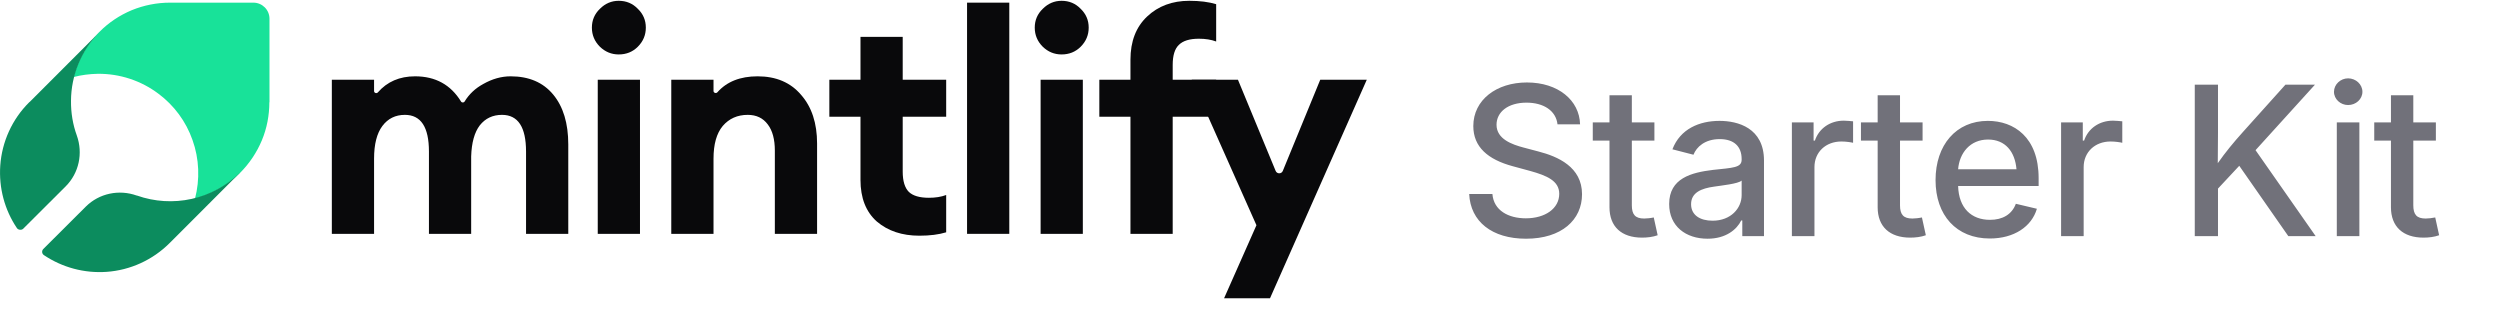
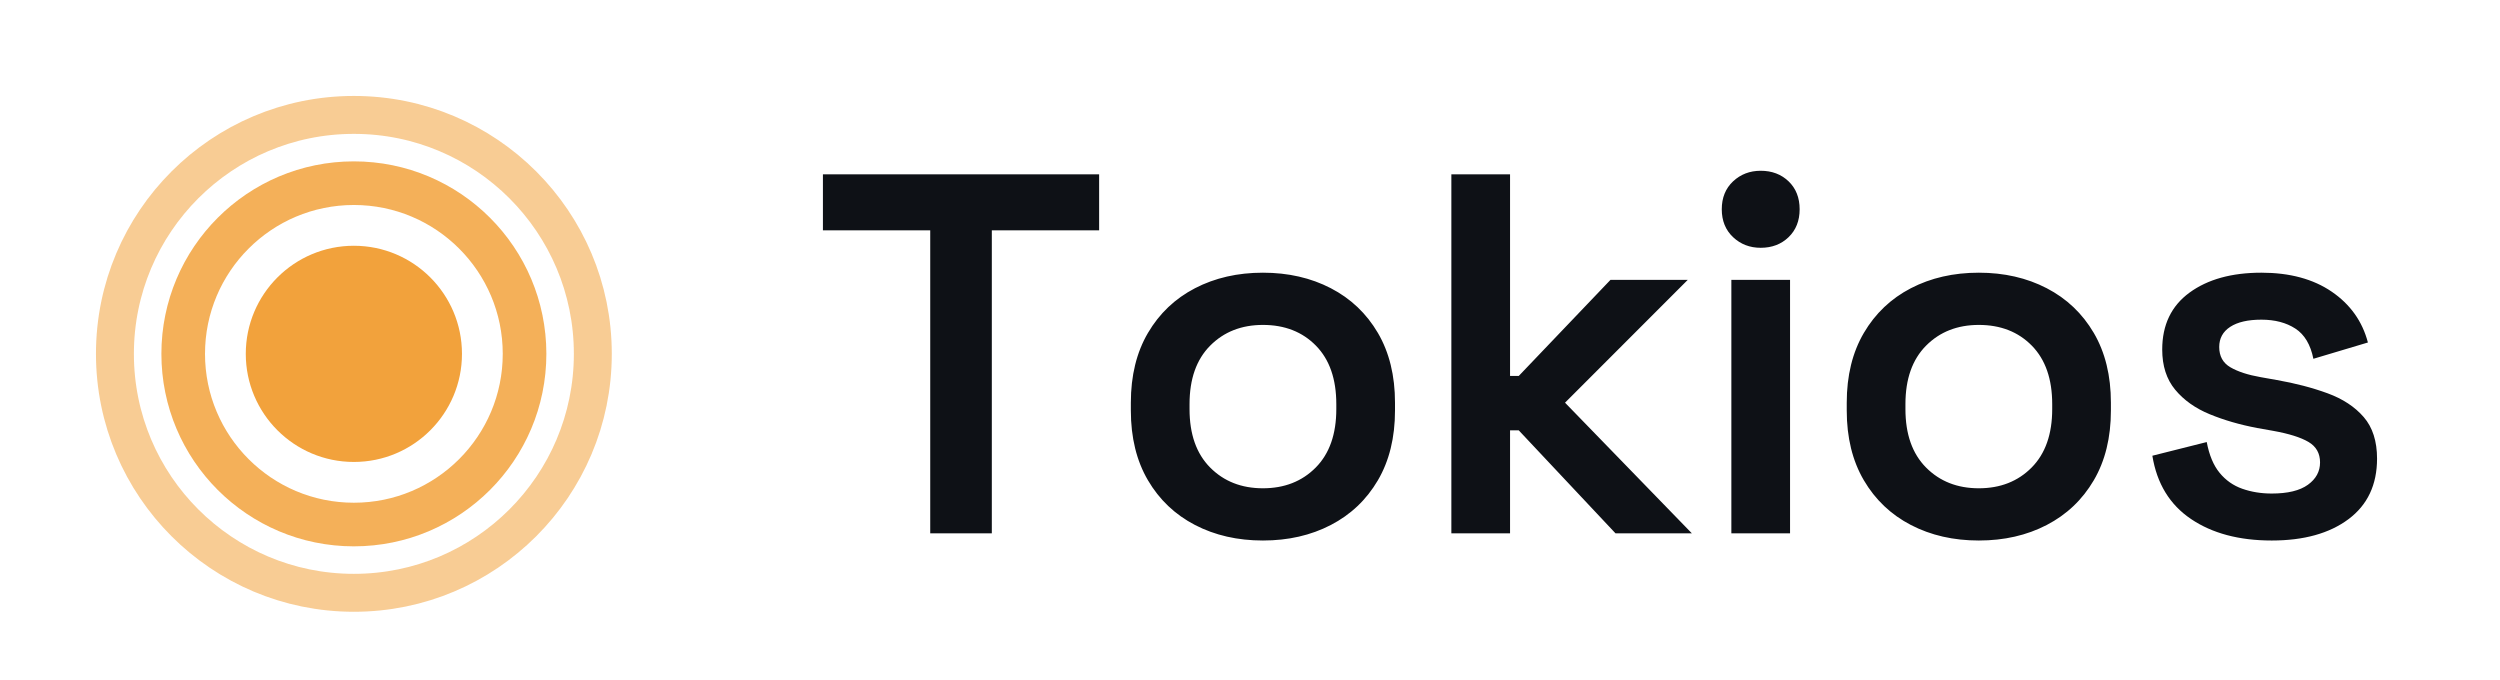
- <svg xmlns="http://www.w3.org/2000/svg" width="180" height="23" viewBox="0 0 180 23" fill="none">
-   <path d="M91.44 21.476H88.133L90.464 16.216L85.802 5.74H89.132L91.847 12.307C91.943 12.536 92.268 12.536 92.362 12.306L95.058 5.74H98.409L91.44 21.476Z" fill="#09090B" />
-   <path d="M81.393 16.837V8.403H79.152V5.74H81.393V4.297C81.393 2.98 81.792 1.944 82.592 1.19C83.391 0.435 84.404 0.058 85.633 0.058C86.387 0.058 87.031 0.139 87.564 0.302V2.988C87.208 2.854 86.794 2.788 86.32 2.788C85.655 2.788 85.174 2.936 84.878 3.232C84.582 3.513 84.434 3.994 84.434 4.674V5.74H87.564V8.403H84.434V16.837H81.393Z" fill="#09090B" />
-   <path d="M76.433 3.92C75.915 3.92 75.463 3.735 75.079 3.365C74.694 2.98 74.502 2.521 74.502 1.989C74.502 1.456 74.694 1.005 75.079 0.635C75.463 0.25 75.915 0.058 76.433 0.058C76.98 0.058 77.438 0.25 77.809 0.635C78.193 1.005 78.386 1.456 78.386 1.989C78.386 2.521 78.193 2.98 77.809 3.365C77.438 3.735 76.98 3.92 76.433 3.92ZM74.924 16.837V5.74H77.964V16.837H74.924Z" fill="#09090B" />
-   <path d="M69.628 16.837V0.191H72.669V16.837H69.628Z" fill="#09090B" />
-   <path d="M66.194 16.97C64.951 16.97 63.93 16.63 63.131 15.949C62.347 15.254 61.955 14.255 61.955 12.953V8.403H59.713V5.74H61.955V2.655H64.995V5.74H68.125V8.403H64.995V12.354C64.995 13.034 65.143 13.523 65.439 13.819C65.735 14.1 66.216 14.24 66.882 14.24C67.355 14.24 67.769 14.174 68.125 14.04V16.726C67.592 16.889 66.948 16.97 66.194 16.97Z" fill="#09090B" />
-   <path d="M48.332 16.837V5.74H51.373V6.551C51.373 6.688 51.559 6.748 51.65 6.646C52.328 5.879 53.293 5.495 54.546 5.495C55.878 5.495 56.921 5.939 57.676 6.827C58.445 7.7 58.83 8.869 58.83 10.334V16.837H55.789V10.844C55.789 10.03 55.619 9.402 55.279 8.958C54.939 8.499 54.458 8.27 53.836 8.27C53.096 8.27 52.497 8.536 52.038 9.069C51.594 9.601 51.373 10.386 51.373 11.421V16.837H48.332Z" fill="#09090B" />
-   <path d="M44.547 3.92C44.029 3.92 43.578 3.735 43.193 3.365C42.809 2.98 42.616 2.521 42.616 1.989C42.616 1.456 42.809 1.005 43.193 0.635C43.578 0.25 44.029 0.058 44.547 0.058C45.095 0.058 45.553 0.25 45.923 0.635C46.308 1.005 46.5 1.456 46.5 1.989C46.5 2.521 46.308 2.98 45.923 3.365C45.553 3.735 45.095 3.92 44.547 3.92ZM43.038 16.837V5.74H46.079V16.837H43.038Z" fill="#09090B" />
-   <path d="M37.875 16.837V10.911C37.875 9.15 37.298 8.27 36.144 8.27C35.478 8.27 34.945 8.521 34.546 9.024C34.161 9.527 33.954 10.275 33.924 11.266V16.837H30.884V10.911C30.884 9.15 30.306 8.27 29.152 8.27C28.472 8.27 27.932 8.536 27.532 9.069C27.133 9.601 26.933 10.386 26.933 11.421V16.837H23.892V5.74H26.933V6.559C26.933 6.695 27.116 6.755 27.206 6.652C27.878 5.881 28.771 5.495 29.885 5.495C31.349 5.495 32.452 6.1 33.193 7.309C33.252 7.404 33.395 7.403 33.454 7.307C33.774 6.78 34.219 6.361 34.79 6.05C35.441 5.68 36.099 5.495 36.765 5.495C38.082 5.495 39.103 5.932 39.828 6.805C40.553 7.678 40.916 8.876 40.916 10.4V16.837H37.875Z" fill="#09090B" />
-   <path d="M19.403 7.362V1.35C19.403 0.705 18.879 0.191 18.244 0.191H12.235C11.291 0.191 10.357 0.378 9.487 0.733C8.618 1.098 7.824 1.621 7.16 2.295L7.114 2.341C6.235 3.23 5.609 4.333 5.291 5.548C5.861 5.399 6.45 5.324 7.039 5.314C8.609 5.296 10.151 5.801 11.403 6.745C12.534 7.586 13.394 8.746 13.861 10.083C14.347 11.438 14.403 12.916 14.039 14.309C15.244 13.991 16.356 13.364 17.244 12.486L17.291 12.439C17.954 11.775 18.487 10.98 18.851 10.111C19.216 9.241 19.393 8.306 19.393 7.362H19.403Z" fill="#18E299" />
-   <path d="M5.112 7.26C5.121 5.416 5.857 3.646 7.151 2.324L2.151 7.326C2.133 7.344 2.114 7.354 2.095 7.372C0.876 8.583 0.14 10.204 0.019 11.918C-0.092 13.52 0.327 15.103 1.22 16.426C1.306 16.552 1.537 16.593 1.667 16.472L4.73 13.417C5.689 12.458 5.987 11.033 5.531 9.757C5.242 8.965 5.103 8.117 5.112 7.26Z" fill="#0C8C5E" />
-   <path d="M17.262 12.44C16.303 13.38 15.102 14.032 13.799 14.321C12.486 14.61 11.127 14.526 9.861 14.079C9.861 14.079 9.851 14.079 9.842 14.079C8.567 13.622 7.142 13.921 6.183 14.871L3.12 17.926C2.99 18.056 3.009 18.27 3.167 18.373C4.489 19.258 6.072 19.686 7.673 19.574C9.386 19.453 10.997 18.717 12.216 17.497L12.263 17.451L17.262 12.449V12.44Z" fill="#0C8C5E" />
-   <text x="105" y="17" font-family="Inter, ui-sans-serif, system-ui, -apple-system, sans-serif" font-size="15" font-weight="500" fill="#71717A" letter-spacing="-0.01em">Starter Kit</text>
+ <svg xmlns="http://www.w3.org/2000/svg" viewBox="0 0 195 53" width="195" height="53" fill="none">
+   <g transform="translate(-4.94,-7.90) scale(1.4792)">
+     <circle cx="22" cy="24" r="12.6" fill="none" stroke="#F2A23C" stroke-width="2.0" opacity="0.55" />
+     <circle cx="22" cy="24" r="9" fill="none" stroke="#F2A23C" stroke-width="2.3" opacity="0.85" />
+     <circle cx="22" cy="24" r="5.7" fill="#F2A23C" />
+   </g>
+   <g transform="translate(63.20,41.60)">
+     <path d="M9.358 0.0V-23.634H0.988V-28.0H22.532V-23.634H14.162V0.0ZM35.308 0.56Q32.348 0.56 30.012 -0.65Q27.677 -1.861 26.341 -4.137Q25.006 -6.414 25.006 -9.579V-10.191Q25.006 -13.356 26.341 -15.633Q27.677 -17.909 30.012 -19.12Q32.348 -20.33 35.308 -20.33Q38.268 -20.33 40.603 -19.12Q42.939 -17.909 44.275 -15.633Q45.61 -13.356 45.61 -10.191V-9.579Q45.61 -6.414 44.275 -4.137Q42.939 -1.861 40.603 -0.65Q38.268 0.56 35.308 0.56ZM35.308 -3.514Q37.824 -3.514 39.428 -5.133Q41.032 -6.752 41.032 -9.692V-10.078Q41.032 -13.018 39.444 -14.637Q37.857 -16.256 35.308 -16.256Q32.799 -16.256 31.192 -14.637Q29.584 -13.018 29.584 -10.078V-9.692Q29.584 -6.752 31.192 -5.133Q32.799 -3.514 35.308 -3.514ZM50.006 0.0V-28.0H54.584V-12.275H55.262L62.417 -19.77H68.445L58.872 -10.191L68.765 0.0H62.81L55.262 -8.034H54.584V0.0ZM71.846 0.0V-19.77H76.424V0.0ZM74.135 -22.272Q72.859 -22.272 71.978 -23.103Q71.098 -23.934 71.098 -25.276Q71.098 -26.625 71.978 -27.453Q72.859 -28.28 74.135 -28.28Q75.451 -28.28 76.312 -27.453Q77.172 -26.625 77.172 -25.276Q77.172 -23.934 76.312 -23.103Q75.451 -22.272 74.135 -22.272ZM91.148 0.56Q88.188 0.56 85.852 -0.65Q83.517 -1.861 82.181 -4.137Q80.846 -6.414 80.846 -9.579V-10.191Q80.846 -13.356 82.181 -15.633Q83.517 -17.909 85.852 -19.12Q88.188 -20.33 91.148 -20.33Q94.108 -20.33 96.443 -19.12Q98.779 -17.909 100.115 -15.633Q101.45 -13.356 101.45 -10.191V-9.579Q101.45 -6.414 100.115 -4.137Q98.779 -1.861 96.443 -0.65Q94.108 0.56 91.148 0.56ZM91.148 -3.514Q93.664 -3.514 95.268 -5.133Q96.872 -6.752 96.872 -9.692V-10.078Q96.872 -13.018 95.284 -14.637Q93.697 -16.256 91.148 -16.256Q88.639 -16.256 87.032 -14.637Q85.424 -13.018 85.424 -10.078V-9.692Q85.424 -6.752 87.032 -5.133Q88.639 -3.514 91.148 -3.514ZM113.995 0.56Q110.178 0.56 107.694 -1.12Q105.211 -2.8 104.684 -6.053L108.925 -7.12Q109.212 -5.594 109.928 -4.721Q110.644 -3.847 111.701 -3.476Q112.758 -3.104 113.995 -3.104Q115.867 -3.104 116.815 -3.787Q117.764 -4.47 117.764 -5.53Q117.764 -6.597 116.862 -7.128Q115.961 -7.66 114.11 -7.994L112.864 -8.215Q110.826 -8.601 109.148 -9.294Q107.47 -9.987 106.461 -11.206Q105.453 -12.425 105.453 -14.336Q105.453 -17.219 107.581 -18.775Q109.71 -20.33 113.188 -20.33Q116.508 -20.33 118.677 -18.847Q120.845 -17.363 121.497 -14.886L117.244 -13.614Q116.91 -15.274 115.839 -15.97Q114.768 -16.666 113.188 -16.666Q111.615 -16.666 110.757 -16.106Q109.899 -15.547 109.899 -14.534Q109.899 -13.462 110.769 -12.953Q111.639 -12.444 113.125 -12.183L114.371 -11.962Q116.569 -11.576 118.35 -10.923Q120.132 -10.27 121.171 -9.068Q122.21 -7.865 122.21 -5.827Q122.21 -2.77 119.982 -1.105Q117.753 0.56 113.995 0.56Z" fill="#0E1116" />
+   </g>
</svg>
